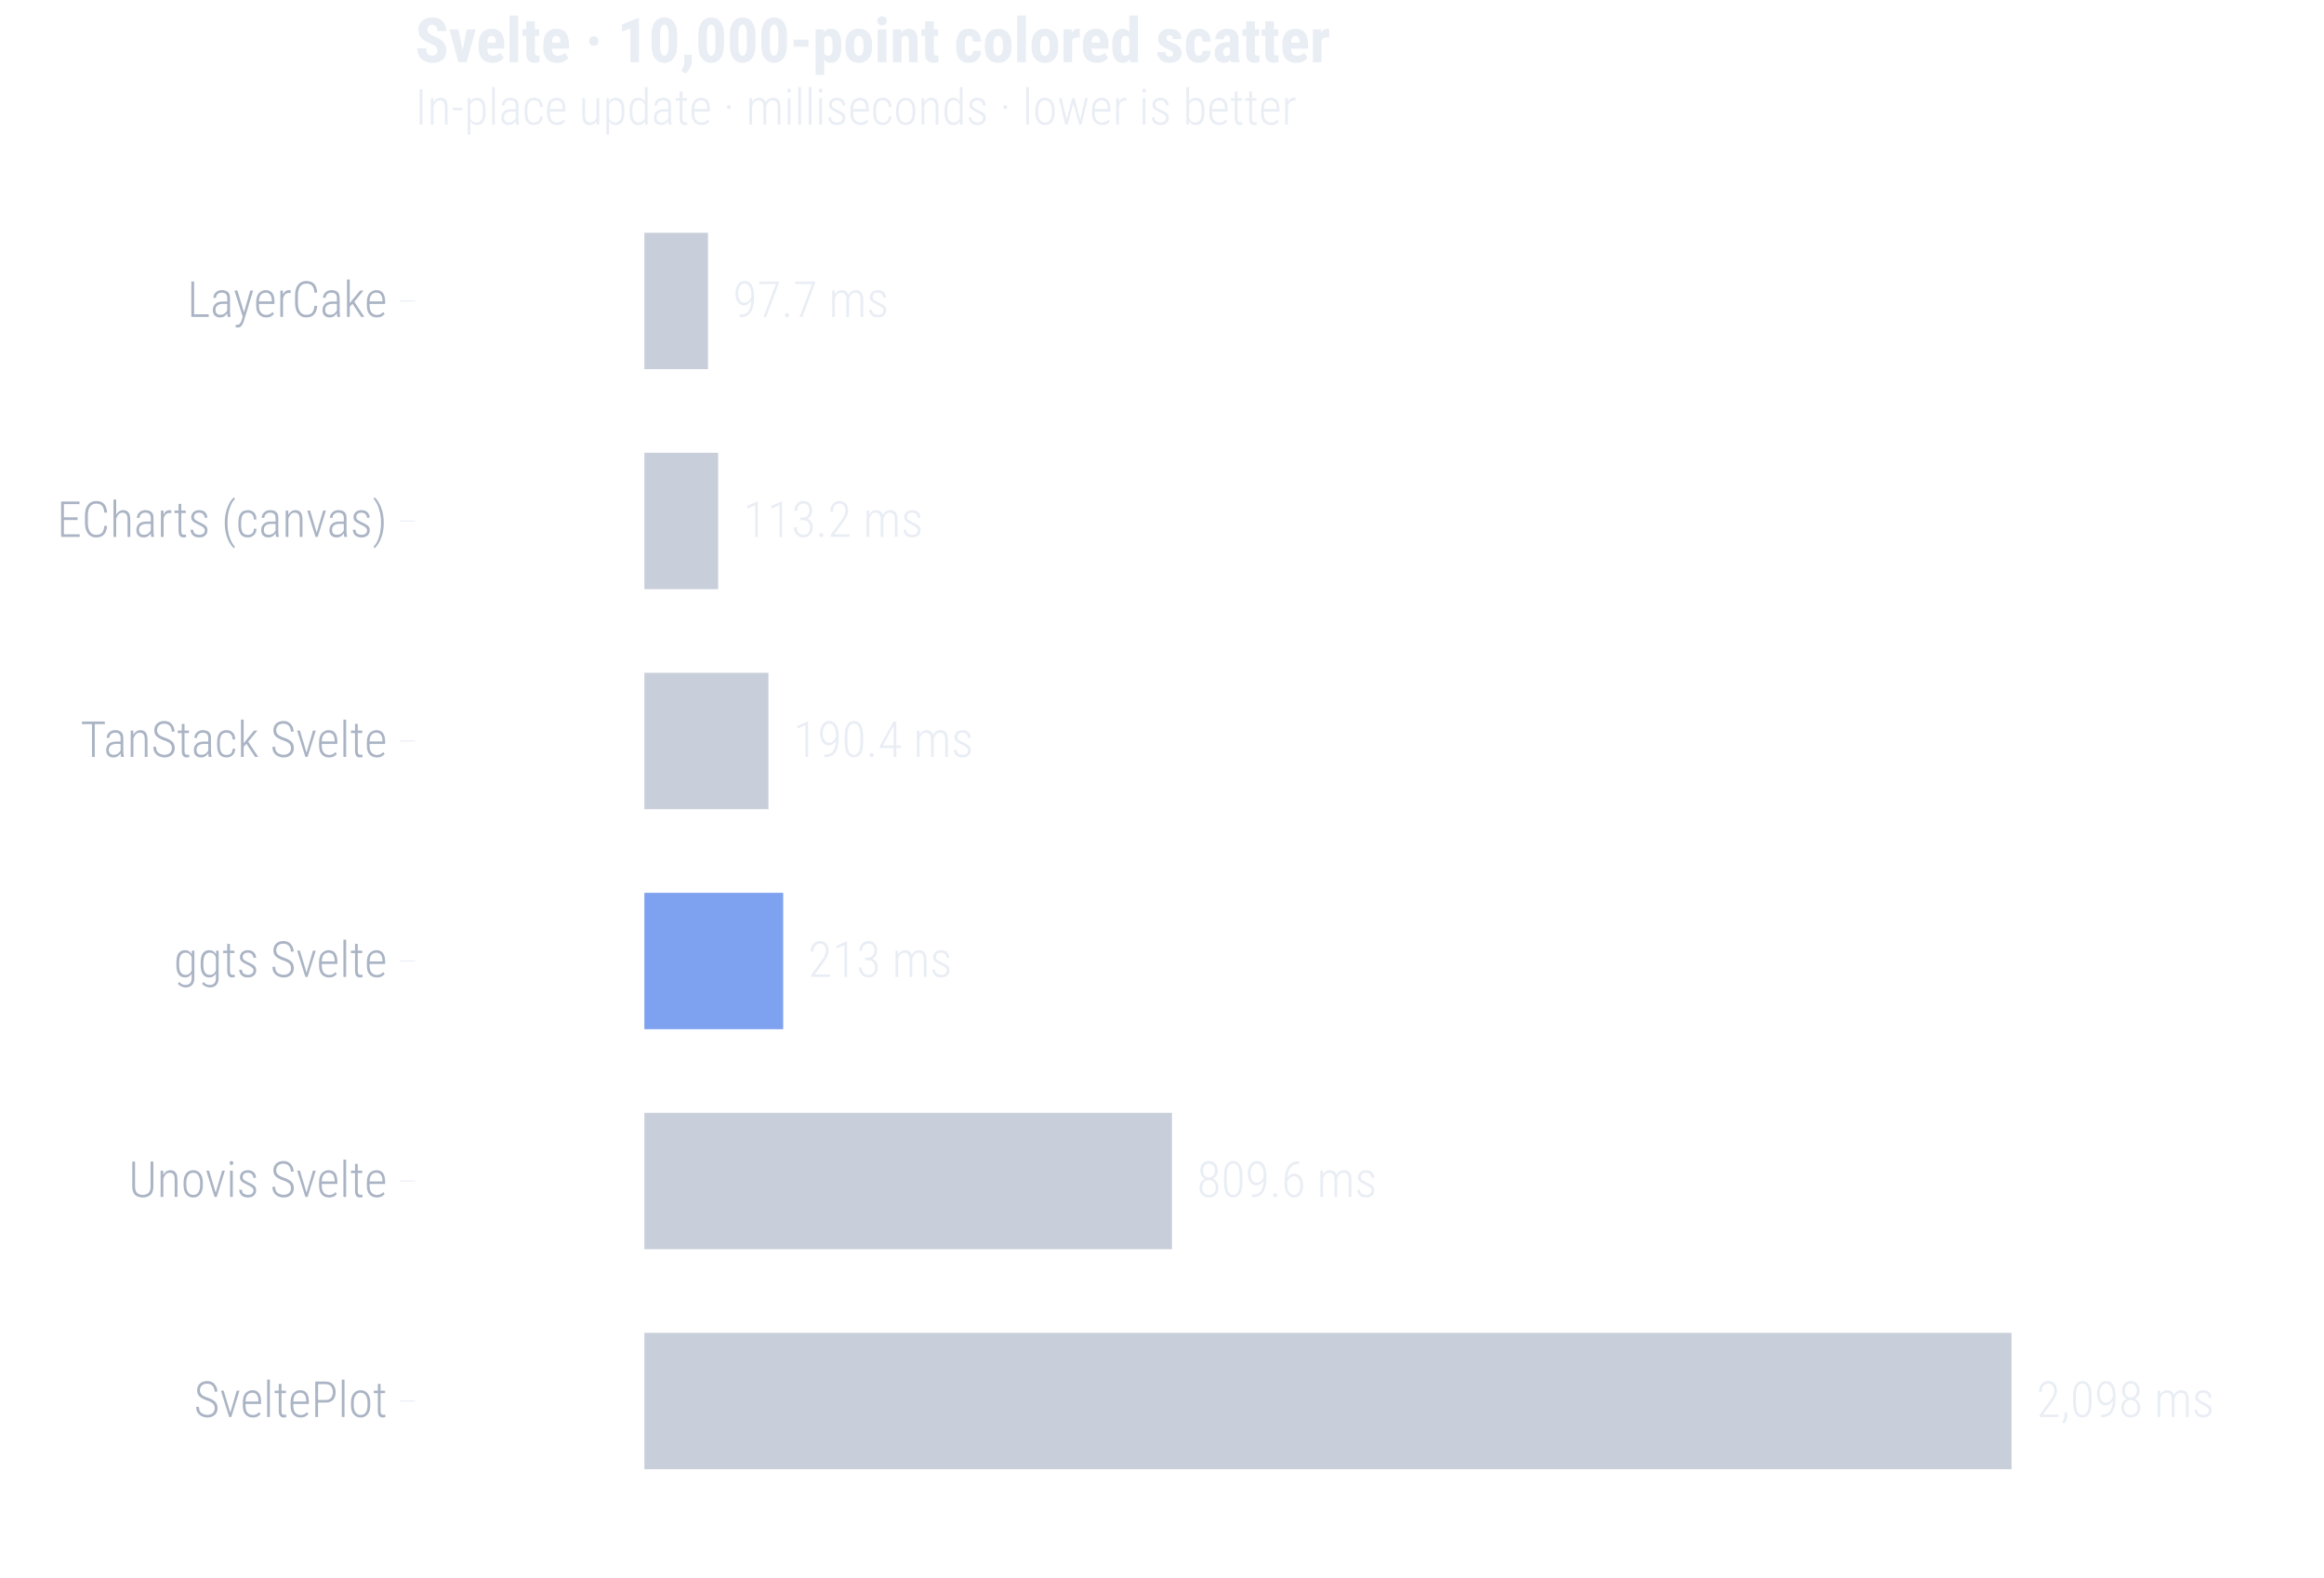
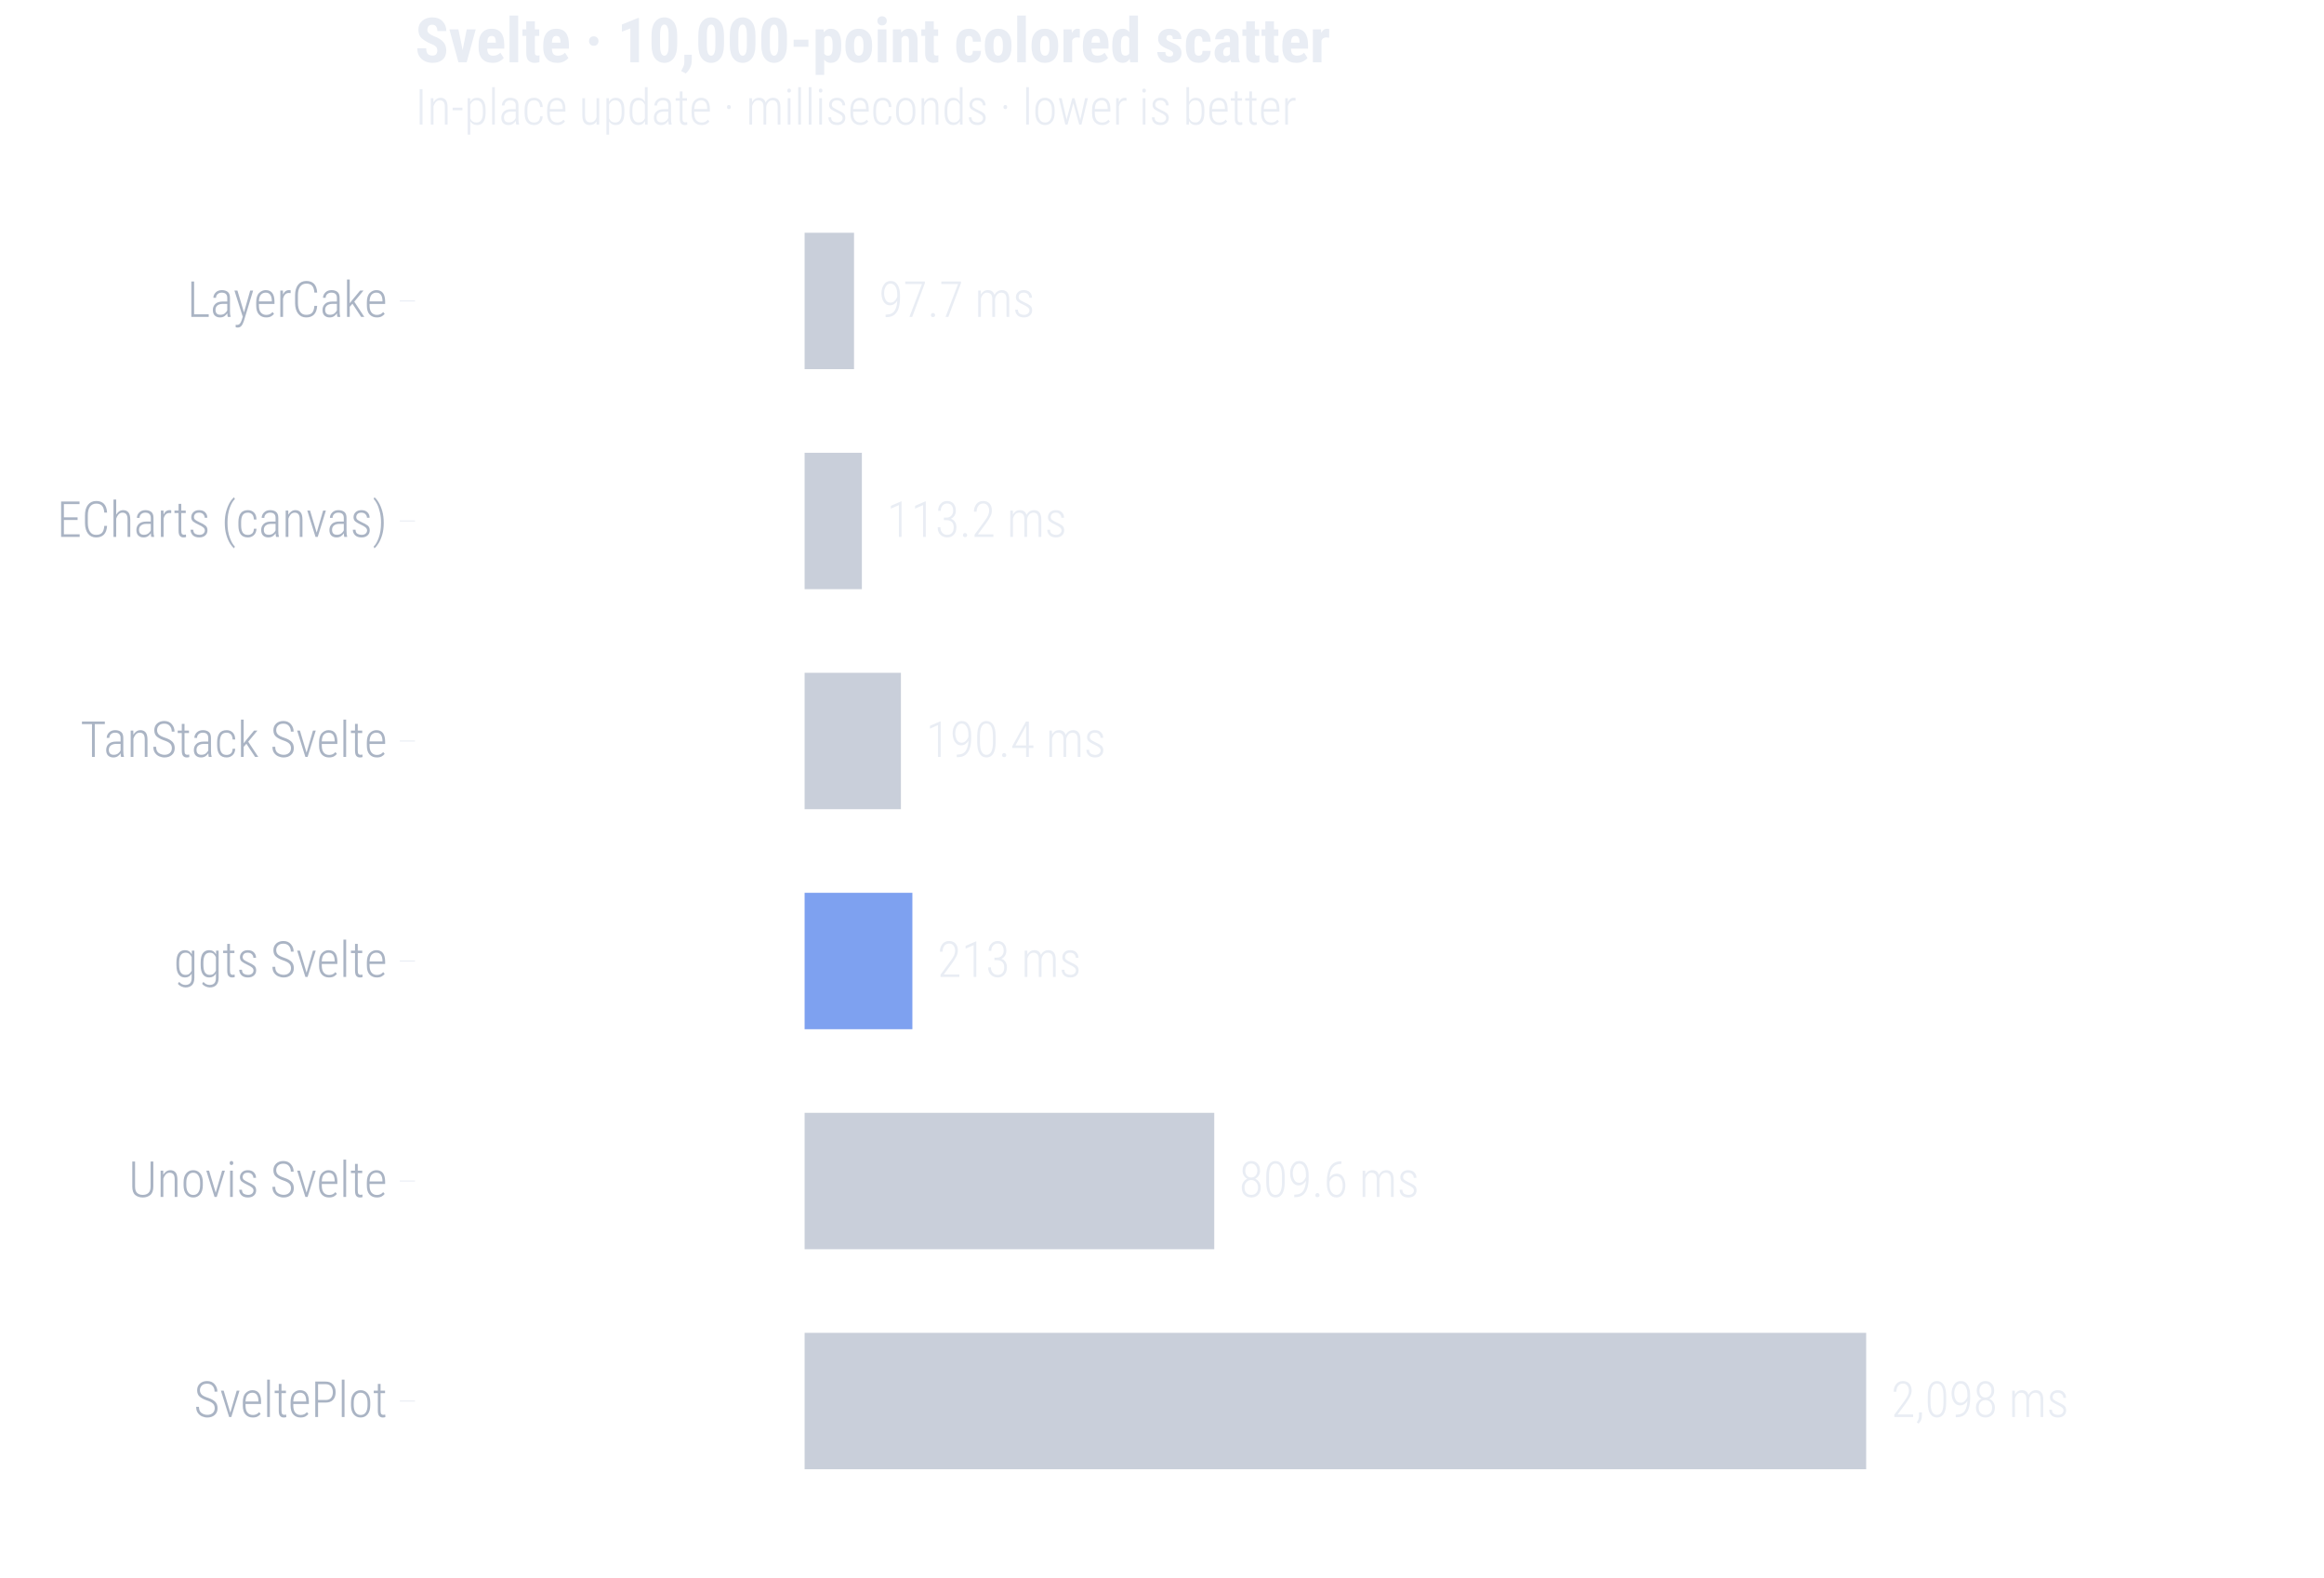
<svg xmlns="http://www.w3.org/2000/svg" width="560" height="380" viewBox="0 0 560 380" role="img" aria-label="Svelte · 10,000-point colored scatter. In-place update · milliseconds · lower is better. LayerCake: 97.7 ms; ECharts (canvas): 113.2 ms; TanStack Svelte: 190.4 ms; ggts Svelte: 213 ms; Unovis Svelte: 809.6 ms; SveltePlot: 2,098 ms." class="gg-plot" font-family="&quot;Roboto Condensed&quot;, &quot;Arial Narrow&quot;, Arial, sans-serif" font-size="11" font-weight="300" text-rendering="optimizeLegibility" shape-rendering="geometricPrecision">
  <rect class="gg-paper" width="560" height="380" fill="var(--gg-paper, transparent)" />
  <text class="gg-title" x="100" y="15" font-size="15" font-weight="700" fill="var(--gg-ink, #e9edf4)">Svelte · 10,000-point colored scatter</text>
  <text class="gg-subtitle" x="100" y="30" font-size="12" font-weight="300" fill="var(--gg-ink, #e9edf4)">In-place update · milliseconds · lower is better</text>
  <defs>
    <clipPath id="gg-clip-0">
      <rect width="456" height="318" />
    </clipPath>
  </defs>
  <g class="gg-panel" data-panel="0" transform="translate(100,46)">
    <rect class="gg-panel-background" width="456" height="318" fill="var(--gg-panel, transparent)" />
    <g class="gg-grid" stroke="var(--gg-grid, transparent)" stroke-width="0.25" vector-effect="non-scaling-stroke">
-       <line x1="55.27" y1="0" x2="55.27" y2="318" />
-       <line x1="133.79" y1="0" x2="133.79" y2="318" />
-       <line x1="212.3" y1="0" x2="212.3" y2="318" />
-       <line x1="290.81" y1="0" x2="290.81" y2="318" />
-       <line x1="369.32" y1="0" x2="369.32" y2="318" />
-       <line x1="447.83" y1="0" x2="447.83" y2="318" />
+       <line x1="32.92" y1="0" x2="32.92" y2="318" />
+       <line x1="93.88" y1="0" x2="93.88" y2="318" />
+       <line x1="154.84" y1="0" x2="154.84" y2="318" />
+       <line x1="215.81" y1="0" x2="215.81" y2="318" />
+       <line x1="276.77" y1="0" x2="276.77" y2="318" />
+       <line x1="337.73" y1="0" x2="337.73" y2="318" />
+       <line x1="398.7" y1="0" x2="398.7" y2="318" />
      <line x1="0" y1="26.5" x2="456" y2="26.5" />
      <line x1="0" y1="79.5" x2="456" y2="79.5" />
      <line x1="0" y1="132.5" x2="456" y2="132.5" />
      <line x1="0" y1="185.5" x2="456" y2="185.5" />
      <line x1="0" y1="238.5" x2="456" y2="238.5" />
      <line x1="0" y1="291.5" x2="456" y2="291.5" />
    </g>
    <g class="gg-marks" clip-path="url(#gg-clip-0)">
      <g class="gg-batch gg-rects" data-layer="0">
-         <rect x="55.27" y="10.07" width="15.34" height="32.86" fill="#c9cfda" />
-         <rect x="55.27" y="63.07" width="17.78" height="32.86" fill="#c9cfda" />
-         <rect x="55.27" y="116.07" width="29.9" height="32.86" fill="#c9cfda" />
-         <rect x="55.27" y="169.07" width="33.45" height="32.86" fill="#7ea1f0" />
-         <rect x="55.27" y="222.07" width="127.13" height="32.86" fill="#c9cfda" />
-         <rect x="55.27" y="275.07" width="329.44" height="32.86" fill="#c9cfda" />
+         <rect x="93.88" y="10.07" width="11.91" height="32.86" fill="#c9cfda" />
+         <rect x="93.88" y="63.07" width="13.8" height="32.86" fill="#c9cfda" />
+         <rect x="93.88" y="116.07" width="23.21" height="32.86" fill="#c9cfda" />
+         <rect x="93.88" y="169.07" width="25.97" height="32.86" fill="#7ea1f0" />
+         <rect x="93.88" y="222.07" width="98.71" height="32.86" fill="#c9cfda" />
+         <rect x="93.88" y="275.07" width="255.8" height="32.86" fill="#c9cfda" />
      </g>
      <g class="gg-batch gg-glyphs" data-layer="1" font-size="12" text-anchor="start">
-         <text x="76.61" y="26.5" dy="0.32em" fill="var(--gg-ink, #e9edf4)">97.7 ms</text>
-         <text x="79.05" y="79.5" dy="0.32em" fill="var(--gg-ink, #e9edf4)">113.2 ms</text>
-         <text x="91.17" y="132.5" dy="0.32em" fill="var(--gg-ink, #e9edf4)">190.4 ms</text>
-         <text x="94.72" y="185.5" dy="0.32em" fill="var(--gg-ink, #e9edf4)">213 ms</text>
-         <text x="188.4" y="238.5" dy="0.32em" fill="var(--gg-ink, #e9edf4)">809.6 ms</text>
-         <text x="390.71" y="291.5" dy="0.32em" fill="var(--gg-ink, #e9edf4)">2,098 ms</text>
+         <text x="111.79" y="26.5" dy="0.32em" fill="var(--gg-ink, #e9edf4)">97.7 ms</text>
+         <text x="113.68" y="79.5" dy="0.32em" fill="var(--gg-ink, #e9edf4)">113.2 ms</text>
+         <text x="123.1" y="132.5" dy="0.32em" fill="var(--gg-ink, #e9edf4)">190.4 ms</text>
+         <text x="125.85" y="185.5" dy="0.32em" fill="var(--gg-ink, #e9edf4)">213 ms</text>
+         <text x="198.59" y="238.5" dy="0.32em" fill="var(--gg-ink, #e9edf4)">809.6 ms</text>
+         <text x="355.68" y="291.5" dy="0.32em" fill="var(--gg-ink, #e9edf4)">2,098 ms</text>
      </g>
    </g>
    <rect class="gg-panel-border" width="456" height="318" fill="none" stroke="var(--gg-panelBorder, transparent)" stroke-width="0.5" vector-effect="non-scaling-stroke" />
  </g>
  <g class="gg-axis gg-axis-y" transform="translate(100,46)">
    <g class="gg-tick" transform="translate(0,26.5)">
      <line x2="-3.67" stroke="var(--gg-tickColor, #e9edf4)" stroke-width="0.25" vector-effect="non-scaling-stroke" />
      <text x="-6.67" dy="0.32em" text-anchor="end" fill="var(--gg-axisText, #aab4c4)" font-size="12" font-weight="300">LayerCake</text>
    </g>
    <g class="gg-tick" transform="translate(0,79.5)">
      <line x2="-3.67" stroke="var(--gg-tickColor, #e9edf4)" stroke-width="0.25" vector-effect="non-scaling-stroke" />
      <text x="-6.67" dy="0.32em" text-anchor="end" fill="var(--gg-axisText, #aab4c4)" font-size="12" font-weight="300">ECharts (canvas)</text>
    </g>
    <g class="gg-tick" transform="translate(0,132.5)">
      <line x2="-3.67" stroke="var(--gg-tickColor, #e9edf4)" stroke-width="0.25" vector-effect="non-scaling-stroke" />
      <text x="-6.67" dy="0.32em" text-anchor="end" fill="var(--gg-axisText, #aab4c4)" font-size="12" font-weight="300">TanStack Svelte</text>
    </g>
    <g class="gg-tick" transform="translate(0,185.5)">
      <line x2="-3.67" stroke="var(--gg-tickColor, #e9edf4)" stroke-width="0.25" vector-effect="non-scaling-stroke" />
      <text x="-6.67" dy="0.32em" text-anchor="end" fill="var(--gg-axisText, #aab4c4)" font-size="12" font-weight="300">ggts Svelte</text>
    </g>
    <g class="gg-tick" transform="translate(0,238.5)">
      <line x2="-3.67" stroke="var(--gg-tickColor, #e9edf4)" stroke-width="0.25" vector-effect="non-scaling-stroke" />
      <text x="-6.67" dy="0.32em" text-anchor="end" fill="var(--gg-axisText, #aab4c4)" font-size="12" font-weight="300">Unovis Svelte</text>
    </g>
    <g class="gg-tick" transform="translate(0,291.5)">
      <line x2="-3.67" stroke="var(--gg-tickColor, #e9edf4)" stroke-width="0.25" vector-effect="non-scaling-stroke" />
      <text x="-6.67" dy="0.32em" text-anchor="end" fill="var(--gg-axisText, #aab4c4)" font-size="12" font-weight="300">SveltePlot</text>
    </g>
  </g>
</svg>
